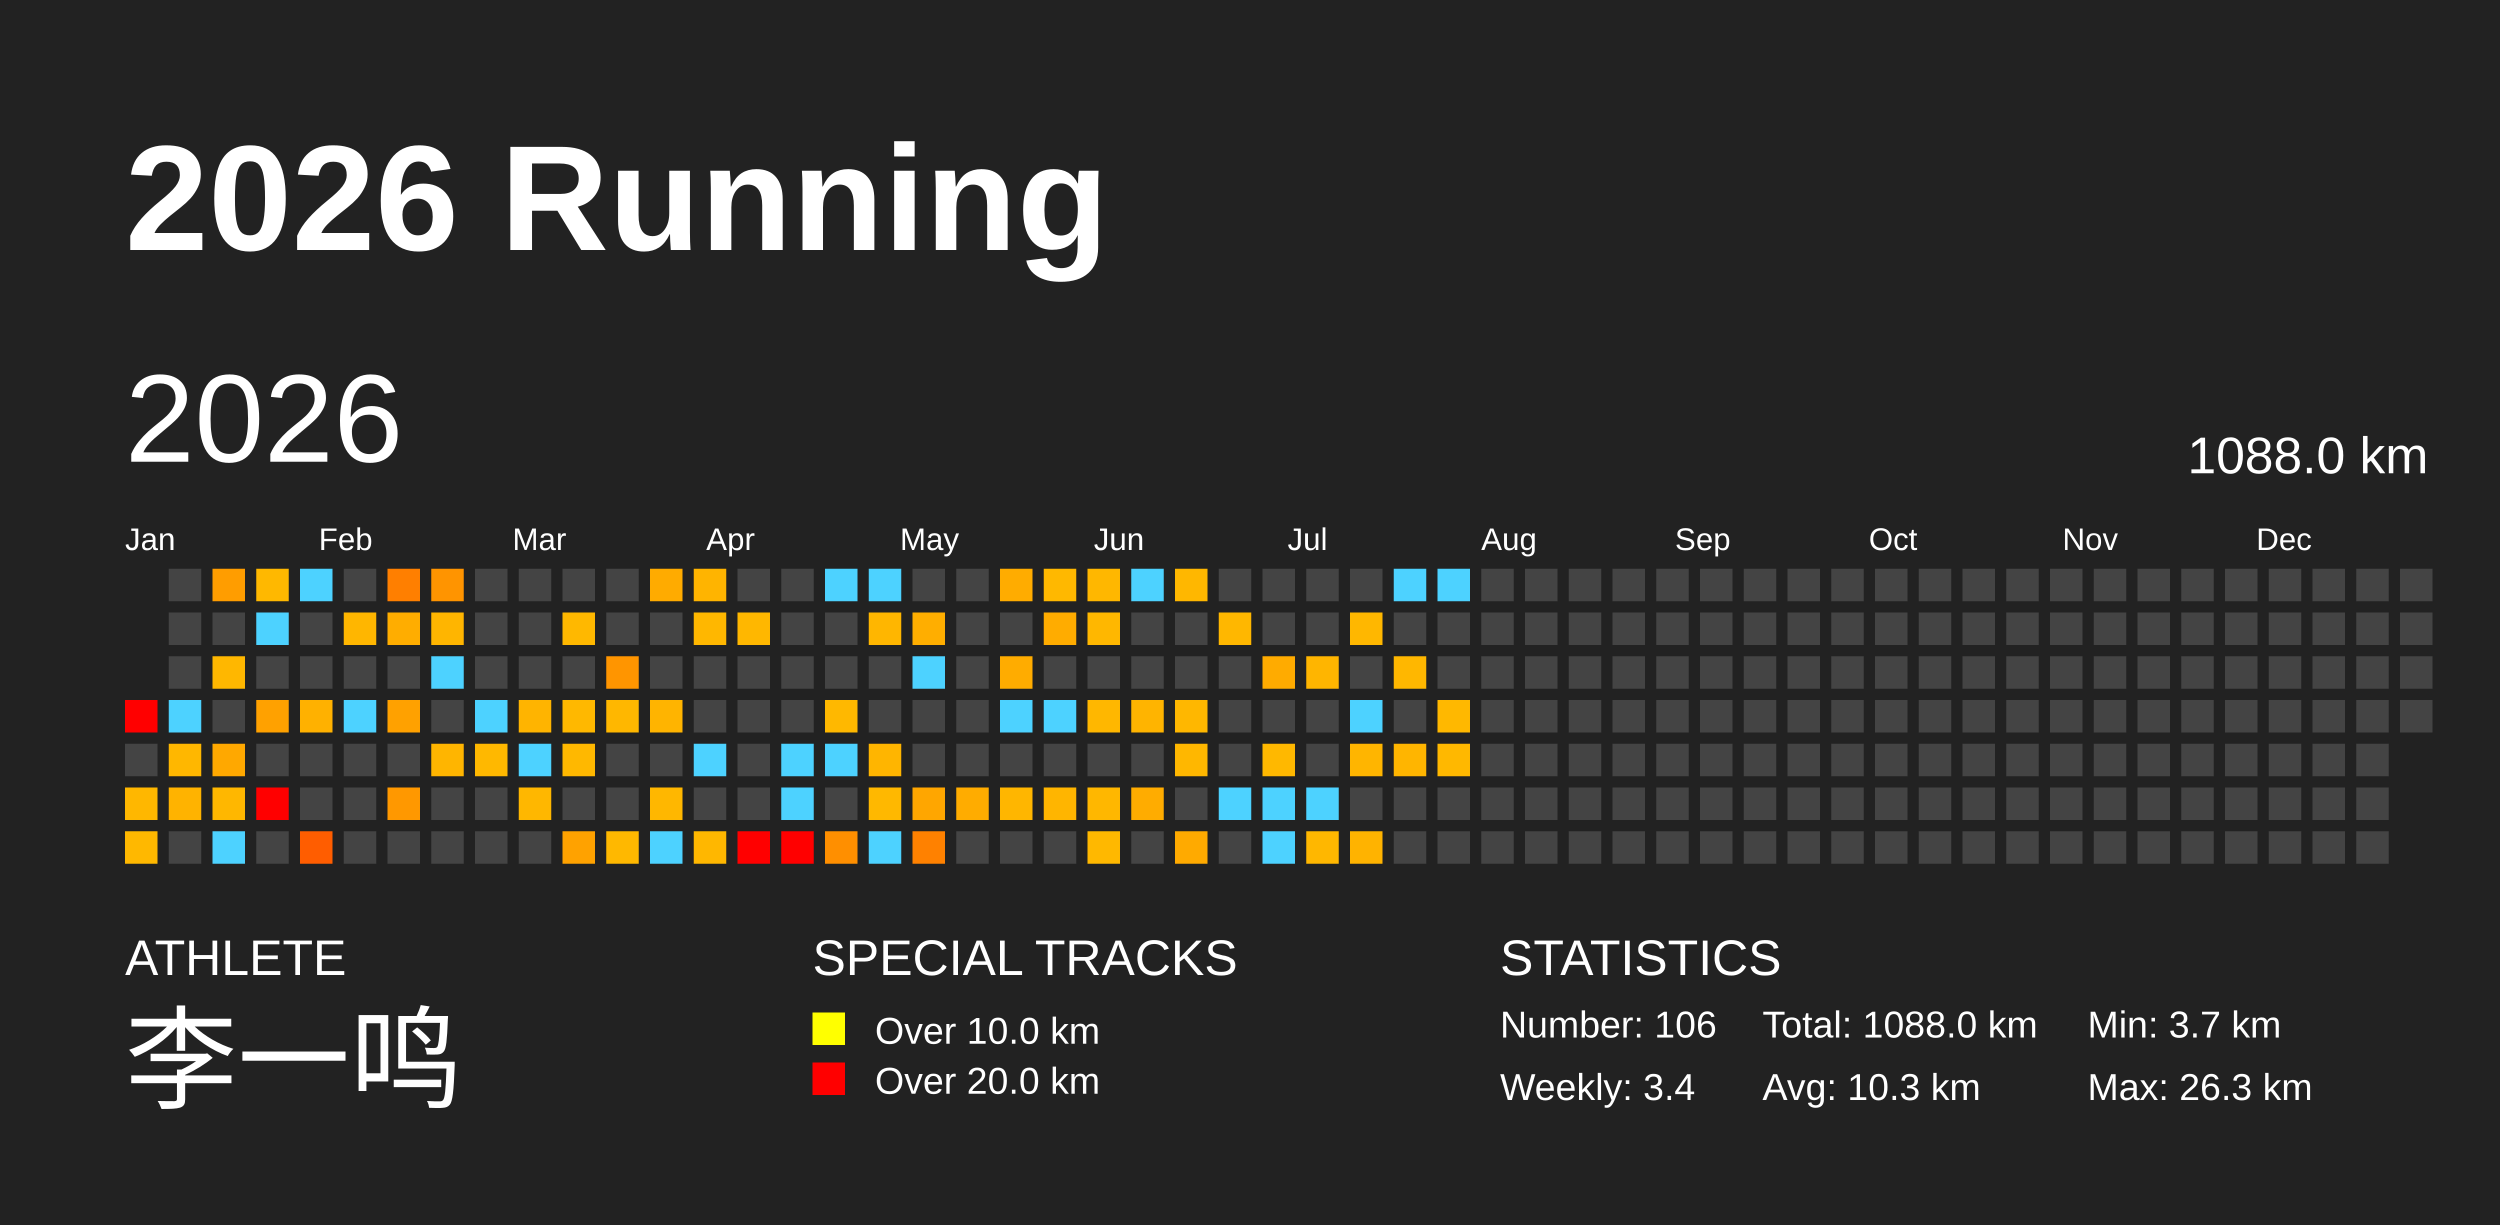
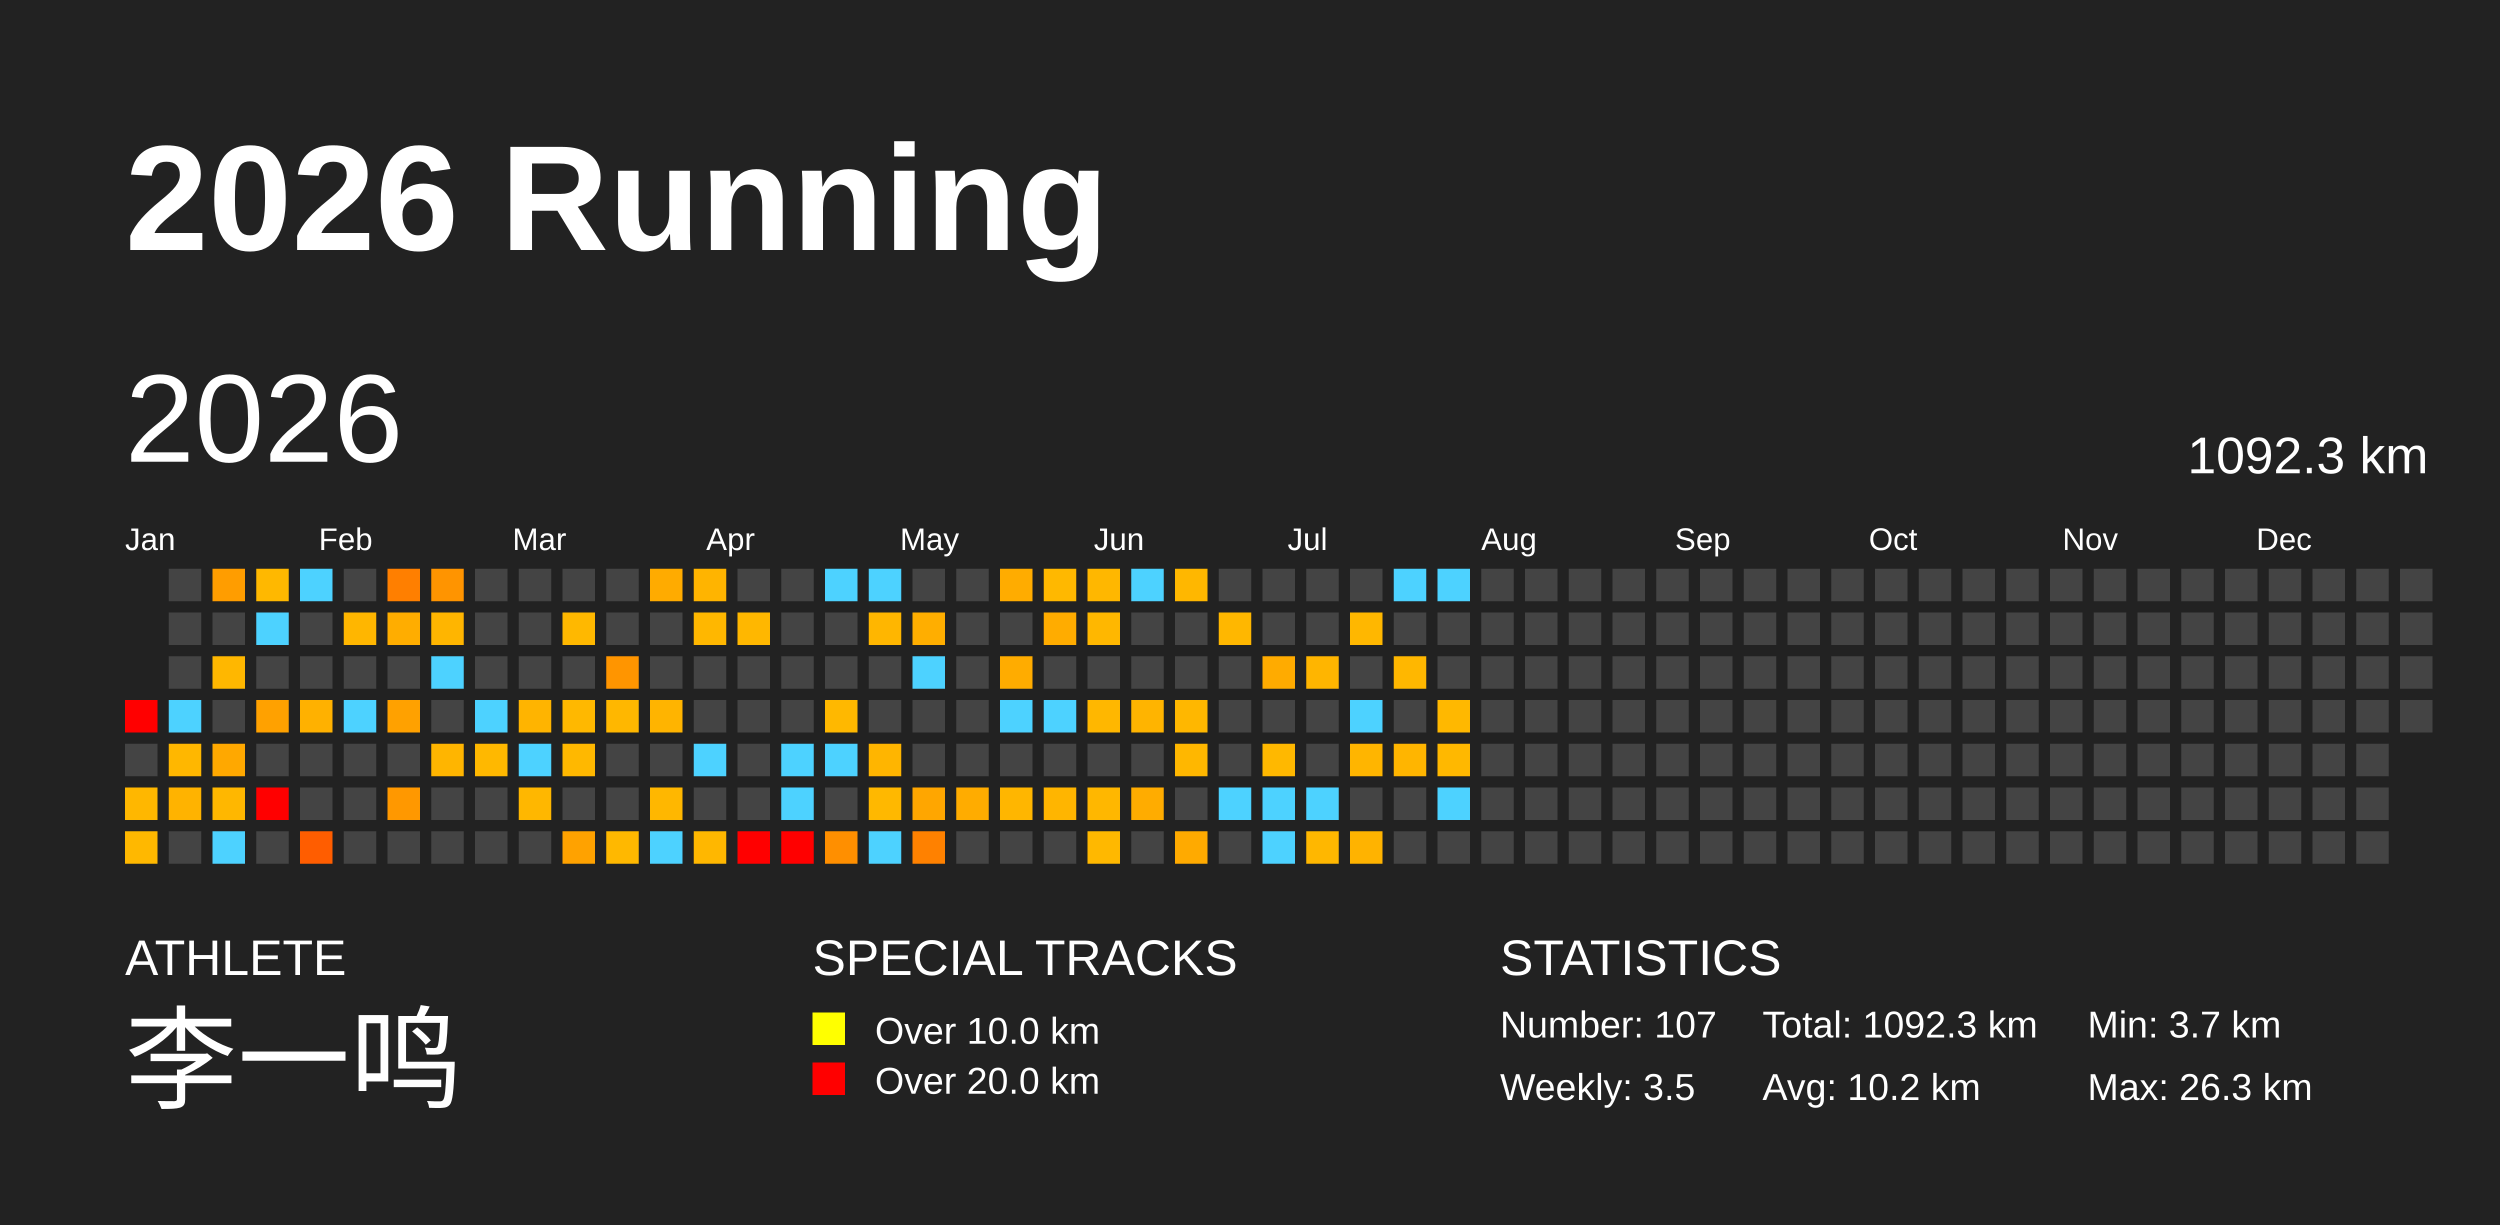
<svg xmlns="http://www.w3.org/2000/svg" baseProfile="full" height="98mm" version="1.1" viewBox="0,0,200,98" width="200mm">
  <defs />
  <rect fill="#222222" height="98" width="200" x="0" y="0" />
  <text fill="#FFFFFF" style="font-size:12px; font-family:Arial; font-weight:bold;" x="10" y="20">2026 Running</text>
  <text fill="#FFFFFF" style="font-size:4px; font-family:Arial" x="10" y="78">ATHLETE</text>
  <text fill="#FFFFFF" style="font-size:9px; font-family:Arial" x="10" y="88">李一鸣</text>
  <text fill="#FFFFFF" style="font-size:4px; font-family:Arial" x="65" y="78">SPECIAL TRACKS</text>
  <rect fill="yellow" height="2.6" width="2.6" x="65" y="81" />
  <text fill="#FFFFFF" style="font-size:3px; font-family:Arial" x="70" y="83.5">Over 10.0 km</text>
  <rect fill="red" height="2.6" width="2.6" x="65" y="85" />
  <text fill="#FFFFFF" style="font-size:3px; font-family:Arial" x="70" y="87.5">Over 20.0 km</text>
  <text fill="#FFFFFF" style="font-size:4px; font-family:Arial" x="120" y="78">STATISTICS</text>
-   <text fill="#FFFFFF" style="font-size:3px; font-family:Arial" x="120" y="83">Number: 106</text>
-   <text fill="#FFFFFF" style="font-size:3px; font-family:Arial" x="120" y="88">Weekly: 3.4</text>
-   <text fill="#FFFFFF" style="font-size:3px; font-family:Arial" x="141" y="83">Total: 1088.0 km</text>
-   <text fill="#FFFFFF" style="font-size:3px; font-family:Arial" x="141" y="88">Avg: 10.3 km</text>
+   <text fill="#FFFFFF" style="font-size:3px; font-family:Arial" x="120" y="83">Number: 107</text>
+   <text fill="#FFFFFF" style="font-size:3px; font-family:Arial" x="120" y="88">Weekly: 3.5</text>
+   <text fill="#FFFFFF" style="font-size:3px; font-family:Arial" x="141" y="83">Total: 1092.3 km</text>
+   <text fill="#FFFFFF" style="font-size:3px; font-family:Arial" x="141" y="88">Avg: 10.2 km</text>
  <text fill="#FFFFFF" style="font-size:3px; font-family:Arial" x="167" y="83">Min: 3.7 km</text>
  <text fill="#FFFFFF" style="font-size:3px; font-family:Arial" x="167" y="88">Max: 26.3 km</text>
  <text dominant-baseline="hanging" fill="#FFFFFF" style="font-size:10.0px; font-family:Arial;" x="10" y="30">2026</text>
-   <text dominant-baseline="hanging" fill="#FFFFFF" style="font-size:4.125px; font-family:Arial;" x="175" y="35">1088.0 km</text>
+   <text dominant-baseline="hanging" fill="#FFFFFF" style="font-size:4.125px; font-family:Arial;" x="175" y="35">1092.3 km</text>
  <text fill="#FFFFFF" style="font-size:2.5px; font-family:Arial" x="10.0" y="44">Jan</text>
  <text fill="#FFFFFF" style="font-size:2.5px; font-family:Arial" x="25.5" y="44">Feb</text>
  <text fill="#FFFFFF" style="font-size:2.5px; font-family:Arial" x="41.0" y="44">Mar</text>
  <text fill="#FFFFFF" style="font-size:2.5px; font-family:Arial" x="56.5" y="44">Apr</text>
  <text fill="#FFFFFF" style="font-size:2.5px; font-family:Arial" x="72.0" y="44">May</text>
  <text fill="#FFFFFF" style="font-size:2.5px; font-family:Arial" x="87.5" y="44">Jun</text>
  <text fill="#FFFFFF" style="font-size:2.5px; font-family:Arial" x="103.0" y="44">Jul</text>
  <text fill="#FFFFFF" style="font-size:2.5px; font-family:Arial" x="118.5" y="44">Aug</text>
  <text fill="#FFFFFF" style="font-size:2.5px; font-family:Arial" x="134.0" y="44">Sep</text>
  <text fill="#FFFFFF" style="font-size:2.5px; font-family:Arial" x="149.5" y="44">Oct</text>
  <text fill="#FFFFFF" style="font-size:2.5px; font-family:Arial" x="165.0" y="44">Nov</text>
  <text fill="#FFFFFF" style="font-size:2.5px; font-family:Arial" x="180.5" y="44">Dec</text>
  <rect fill="red" height="2.6" width="2.6" x="10.0" y="56.0" />
  <rect fill="#444444" height="2.6" width="2.6" x="10.0" y="59.5" />
  <rect fill="#ffb700" height="2.6" width="2.6" x="10.0" y="63.0" />
  <rect fill="#ffb800" height="2.6" width="2.6" x="10.0" y="66.5" />
  <rect fill="#444444" height="2.6" width="2.6" x="13.5" y="45.5" />
  <rect fill="#444444" height="2.6" width="2.6" x="13.5" y="49.0" />
  <rect fill="#444444" height="2.6" width="2.6" x="13.5" y="52.5" />
  <rect fill="#4dd2ff" height="2.6" width="2.6" x="13.5" y="56.0" />
  <rect fill="#ffb700" height="2.6" width="2.6" x="13.5" y="59.5" />
  <rect fill="#ffb300" height="2.6" width="2.6" x="13.5" y="63.0" />
  <rect fill="#444444" height="2.6" width="2.6" x="13.5" y="66.5" />
  <rect fill="#ff9d00" height="2.6" width="2.6" x="17.0" y="45.5" />
  <rect fill="#444444" height="2.6" width="2.6" x="17.0" y="49.0" />
  <rect fill="#ffb700" height="2.6" width="2.6" x="17.0" y="52.5" />
  <rect fill="#444444" height="2.6" width="2.6" x="17.0" y="56.0" />
  <rect fill="#ffa800" height="2.6" width="2.6" x="17.0" y="59.5" />
  <rect fill="#ffb700" height="2.6" width="2.6" x="17.0" y="63.0" />
  <rect fill="#4dd2ff" height="2.6" width="2.6" x="17.0" y="66.5" />
  <rect fill="#ffb800" height="2.6" width="2.6" x="20.5" y="45.5" />
  <rect fill="#4dd2ff" height="2.6" width="2.6" x="20.5" y="49.0" />
  <rect fill="#444444" height="2.6" width="2.6" x="20.5" y="52.5" />
  <rect fill="#ffa100" height="2.6" width="2.6" x="20.5" y="56.0" />
  <rect fill="#444444" height="2.6" width="2.6" x="20.5" y="59.5" />
  <rect fill="red" height="2.6" width="2.6" x="20.5" y="63.0" />
  <rect fill="#444444" height="2.6" width="2.6" x="20.5" y="66.5" />
  <rect fill="#4dd2ff" height="2.6" width="2.6" x="24.0" y="45.5" />
  <rect fill="#444444" height="2.6" width="2.6" x="24.0" y="49.0" />
  <rect fill="#444444" height="2.6" width="2.6" x="24.0" y="52.5" />
  <rect fill="#ffb100" height="2.6" width="2.6" x="24.0" y="56.0" />
  <rect fill="#444444" height="2.6" width="2.6" x="24.0" y="59.5" />
  <rect fill="#444444" height="2.6" width="2.6" x="24.0" y="63.0" />
  <rect fill="#ff5d00" height="2.6" width="2.6" x="24.0" y="66.5" />
  <rect fill="#444444" height="2.6" width="2.6" x="27.5" y="45.5" />
  <rect fill="#ffb600" height="2.6" width="2.6" x="27.5" y="49.0" />
  <rect fill="#444444" height="2.6" width="2.6" x="27.5" y="52.5" />
  <rect fill="#4dd2ff" height="2.6" width="2.6" x="27.5" y="56.0" />
  <rect fill="#444444" height="2.6" width="2.6" x="27.5" y="59.5" />
  <rect fill="#444444" height="2.6" width="2.6" x="27.5" y="63.0" />
  <rect fill="#444444" height="2.6" width="2.6" x="27.5" y="66.5" />
  <rect fill="#ff7f00" height="2.6" width="2.6" x="31.0" y="45.5" />
  <rect fill="#ffad00" height="2.6" width="2.6" x="31.0" y="49.0" />
  <rect fill="#444444" height="2.6" width="2.6" x="31.0" y="52.5" />
  <rect fill="#ffa100" height="2.6" width="2.6" x="31.0" y="56.0" />
  <rect fill="#444444" height="2.6" width="2.6" x="31.0" y="59.5" />
  <rect fill="#ff9800" height="2.6" width="2.6" x="31.0" y="63.0" />
  <rect fill="#444444" height="2.6" width="2.6" x="31.0" y="66.5" />
  <rect fill="#ff9400" height="2.6" width="2.6" x="34.5" y="45.5" />
  <rect fill="#ffb500" height="2.6" width="2.6" x="34.5" y="49.0" />
  <rect fill="#4dd2ff" height="2.6" width="2.6" x="34.5" y="52.5" />
  <rect fill="#444444" height="2.6" width="2.6" x="34.5" y="56.0" />
  <rect fill="#ffb500" height="2.6" width="2.6" x="34.5" y="59.5" />
  <rect fill="#444444" height="2.6" width="2.6" x="34.5" y="63.0" />
  <rect fill="#444444" height="2.6" width="2.6" x="34.5" y="66.5" />
  <rect fill="#444444" height="2.6" width="2.6" x="38.0" y="45.5" />
  <rect fill="#444444" height="2.6" width="2.6" x="38.0" y="49.0" />
  <rect fill="#444444" height="2.6" width="2.6" x="38.0" y="52.5" />
  <rect fill="#4dd2ff" height="2.6" width="2.6" x="38.0" y="56.0" />
  <rect fill="#ffb800" height="2.6" width="2.6" x="38.0" y="59.5" />
  <rect fill="#444444" height="2.6" width="2.6" x="38.0" y="63.0" />
  <rect fill="#444444" height="2.6" width="2.6" x="38.0" y="66.5" />
  <rect fill="#444444" height="2.6" width="2.6" x="41.5" y="45.5" />
  <rect fill="#444444" height="2.6" width="2.6" x="41.5" y="49.0" />
  <rect fill="#444444" height="2.6" width="2.6" x="41.5" y="52.5" />
  <rect fill="#ffb400" height="2.6" width="2.6" x="41.5" y="56.0" />
  <rect fill="#4dd2ff" height="2.6" width="2.6" x="41.5" y="59.5" />
  <rect fill="#ffb700" height="2.6" width="2.6" x="41.5" y="63.0" />
  <rect fill="#444444" height="2.6" width="2.6" x="41.5" y="66.5" />
  <rect fill="#444444" height="2.6" width="2.6" x="45.0" y="45.5" />
  <rect fill="#ffb800" height="2.6" width="2.6" x="45.0" y="49.0" />
  <rect fill="#444444" height="2.6" width="2.6" x="45.0" y="52.5" />
  <rect fill="#ffb800" height="2.6" width="2.6" x="45.0" y="56.0" />
  <rect fill="#ffb800" height="2.6" width="2.6" x="45.0" y="59.5" />
  <rect fill="#444444" height="2.6" width="2.6" x="45.0" y="63.0" />
  <rect fill="#ffa200" height="2.6" width="2.6" x="45.0" y="66.5" />
  <rect fill="#444444" height="2.6" width="2.6" x="48.5" y="45.5" />
  <rect fill="#444444" height="2.6" width="2.6" x="48.5" y="49.0" />
  <rect fill="#ff9500" height="2.6" width="2.6" x="48.5" y="52.5" />
  <rect fill="#ffb700" height="2.6" width="2.6" x="48.5" y="56.0" />
  <rect fill="#444444" height="2.6" width="2.6" x="48.5" y="59.5" />
  <rect fill="#444444" height="2.6" width="2.6" x="48.5" y="63.0" />
  <rect fill="#ffb800" height="2.6" width="2.6" x="48.5" y="66.5" />
  <rect fill="#ffab00" height="2.6" width="2.6" x="52.0" y="45.5" />
  <rect fill="#444444" height="2.6" width="2.6" x="52.0" y="49.0" />
  <rect fill="#444444" height="2.6" width="2.6" x="52.0" y="52.5" />
  <rect fill="#ffb400" height="2.6" width="2.6" x="52.0" y="56.0" />
  <rect fill="#444444" height="2.6" width="2.6" x="52.0" y="59.5" />
  <rect fill="#ffb700" height="2.6" width="2.6" x="52.0" y="63.0" />
  <rect fill="#4dd2ff" height="2.6" width="2.6" x="52.0" y="66.5" />
  <rect fill="#ffb400" height="2.6" width="2.6" x="55.5" y="45.5" />
  <rect fill="#ffb700" height="2.6" width="2.6" x="55.5" y="49.0" />
  <rect fill="#444444" height="2.6" width="2.6" x="55.5" y="52.5" />
  <rect fill="#444444" height="2.6" width="2.6" x="55.5" y="56.0" />
  <rect fill="#4dd2ff" height="2.6" width="2.6" x="55.5" y="59.5" />
  <rect fill="#444444" height="2.6" width="2.6" x="55.5" y="63.0" />
  <rect fill="#ffb700" height="2.6" width="2.6" x="55.5" y="66.5" />
  <rect fill="#444444" height="2.6" width="2.6" x="59.0" y="45.5" />
  <rect fill="#ffb700" height="2.6" width="2.6" x="59.0" y="49.0" />
  <rect fill="#444444" height="2.6" width="2.6" x="59.0" y="52.5" />
  <rect fill="#444444" height="2.6" width="2.6" x="59.0" y="56.0" />
  <rect fill="#444444" height="2.6" width="2.6" x="59.0" y="59.5" />
  <rect fill="#444444" height="2.6" width="2.6" x="59.0" y="63.0" />
  <rect fill="red" height="2.6" width="2.6" x="59.0" y="66.5" />
  <rect fill="#444444" height="2.6" width="2.6" x="62.5" y="45.5" />
  <rect fill="#444444" height="2.6" width="2.6" x="62.5" y="49.0" />
  <rect fill="#444444" height="2.6" width="2.6" x="62.5" y="52.5" />
  <rect fill="#444444" height="2.6" width="2.6" x="62.5" y="56.0" />
  <rect fill="#4dd2ff" height="2.6" width="2.6" x="62.5" y="59.5" />
  <rect fill="#4dd2ff" height="2.6" width="2.6" x="62.5" y="63.0" />
  <rect fill="red" height="2.6" width="2.6" x="62.5" y="66.5" />
  <rect fill="#4dd2ff" height="2.6" width="2.6" x="66.0" y="45.5" />
  <rect fill="#444444" height="2.6" width="2.6" x="66.0" y="49.0" />
  <rect fill="#444444" height="2.6" width="2.6" x="66.0" y="52.5" />
  <rect fill="#ffb800" height="2.6" width="2.6" x="66.0" y="56.0" />
  <rect fill="#4dd2ff" height="2.6" width="2.6" x="66.0" y="59.5" />
  <rect fill="#444444" height="2.6" width="2.6" x="66.0" y="63.0" />
  <rect fill="#ff8f00" height="2.6" width="2.6" x="66.0" y="66.5" />
  <rect fill="#4dd2ff" height="2.6" width="2.6" x="69.5" y="45.5" />
  <rect fill="#ffb600" height="2.6" width="2.6" x="69.5" y="49.0" />
  <rect fill="#444444" height="2.6" width="2.6" x="69.5" y="52.5" />
  <rect fill="#444444" height="2.6" width="2.6" x="69.5" y="56.0" />
  <rect fill="#ffb500" height="2.6" width="2.6" x="69.5" y="59.5" />
  <rect fill="#ffb800" height="2.6" width="2.6" x="69.5" y="63.0" />
  <rect fill="#4dd2ff" height="2.6" width="2.6" x="69.5" y="66.5" />
  <rect fill="#444444" height="2.6" width="2.6" x="73.0" y="45.5" />
  <rect fill="#ffae00" height="2.6" width="2.6" x="73.0" y="49.0" />
  <rect fill="#4dd2ff" height="2.6" width="2.6" x="73.0" y="52.5" />
  <rect fill="#444444" height="2.6" width="2.6" x="73.0" y="56.0" />
  <rect fill="#444444" height="2.6" width="2.6" x="73.0" y="59.5" />
  <rect fill="#ffa600" height="2.6" width="2.6" x="73.0" y="63.0" />
  <rect fill="#ff8100" height="2.6" width="2.6" x="73.0" y="66.5" />
  <rect fill="#444444" height="2.6" width="2.6" x="76.5" y="45.5" />
  <rect fill="#444444" height="2.6" width="2.6" x="76.5" y="49.0" />
  <rect fill="#444444" height="2.6" width="2.6" x="76.5" y="52.5" />
  <rect fill="#444444" height="2.6" width="2.6" x="76.5" y="56.0" />
  <rect fill="#444444" height="2.6" width="2.6" x="76.5" y="59.5" />
  <rect fill="#ffac00" height="2.6" width="2.6" x="76.5" y="63.0" />
  <rect fill="#444444" height="2.6" width="2.6" x="76.5" y="66.5" />
  <rect fill="#ffac00" height="2.6" width="2.6" x="80.0" y="45.5" />
  <rect fill="#444444" height="2.6" width="2.6" x="80.0" y="49.0" />
  <rect fill="#ffac00" height="2.6" width="2.6" x="80.0" y="52.5" />
  <rect fill="#4dd2ff" height="2.6" width="2.6" x="80.0" y="56.0" />
  <rect fill="#444444" height="2.6" width="2.6" x="80.0" y="59.5" />
  <rect fill="#ffb600" height="2.6" width="2.6" x="80.0" y="63.0" />
  <rect fill="#444444" height="2.6" width="2.6" x="80.0" y="66.5" />
  <rect fill="#ffb800" height="2.6" width="2.6" x="83.5" y="45.5" />
  <rect fill="#ffac00" height="2.6" width="2.6" x="83.5" y="49.0" />
  <rect fill="#444444" height="2.6" width="2.6" x="83.5" y="52.5" />
  <rect fill="#4dd2ff" height="2.6" width="2.6" x="83.5" y="56.0" />
  <rect fill="#444444" height="2.6" width="2.6" x="83.5" y="59.5" />
  <rect fill="#ffb500" height="2.6" width="2.6" x="83.5" y="63.0" />
  <rect fill="#444444" height="2.6" width="2.6" x="83.5" y="66.5" />
  <rect fill="#ffb700" height="2.6" width="2.6" x="87.0" y="45.5" />
  <rect fill="#ffb700" height="2.6" width="2.6" x="87.0" y="49.0" />
  <rect fill="#444444" height="2.6" width="2.6" x="87.0" y="52.5" />
  <rect fill="#ffb700" height="2.6" width="2.6" x="87.0" y="56.0" />
  <rect fill="#444444" height="2.6" width="2.6" x="87.0" y="59.5" />
  <rect fill="#ffb700" height="2.6" width="2.6" x="87.0" y="63.0" />
  <rect fill="#ffb800" height="2.6" width="2.6" x="87.0" y="66.5" />
  <rect fill="#4dd2ff" height="2.6" width="2.6" x="90.5" y="45.5" />
  <rect fill="#444444" height="2.6" width="2.6" x="90.5" y="49.0" />
  <rect fill="#444444" height="2.6" width="2.6" x="90.5" y="52.5" />
  <rect fill="#ffb400" height="2.6" width="2.6" x="90.5" y="56.0" />
  <rect fill="#444444" height="2.6" width="2.6" x="90.5" y="59.5" />
  <rect fill="#ffac00" height="2.6" width="2.6" x="90.5" y="63.0" />
  <rect fill="#444444" height="2.6" width="2.6" x="90.5" y="66.5" />
  <rect fill="#ffb700" height="2.6" width="2.6" x="94.0" y="45.5" />
  <rect fill="#444444" height="2.6" width="2.6" x="94.0" y="49.0" />
  <rect fill="#444444" height="2.6" width="2.6" x="94.0" y="52.5" />
  <rect fill="#ffb700" height="2.6" width="2.6" x="94.0" y="56.0" />
  <rect fill="#ffb700" height="2.6" width="2.6" x="94.0" y="59.5" />
  <rect fill="#444444" height="2.6" width="2.6" x="94.0" y="63.0" />
  <rect fill="#ffaa00" height="2.6" width="2.6" x="94.0" y="66.5" />
  <rect fill="#444444" height="2.6" width="2.6" x="97.5" y="45.5" />
  <rect fill="#ffb700" height="2.6" width="2.6" x="97.5" y="49.0" />
  <rect fill="#444444" height="2.6" width="2.6" x="97.5" y="52.5" />
  <rect fill="#444444" height="2.6" width="2.6" x="97.5" y="56.0" />
  <rect fill="#444444" height="2.6" width="2.6" x="97.5" y="59.5" />
  <rect fill="#4dd2ff" height="2.6" width="2.6" x="97.5" y="63.0" />
  <rect fill="#444444" height="2.6" width="2.6" x="97.5" y="66.5" />
  <rect fill="#444444" height="2.6" width="2.6" x="101.0" y="45.5" />
  <rect fill="#444444" height="2.6" width="2.6" x="101.0" y="49.0" />
  <rect fill="#ffab00" height="2.6" width="2.6" x="101.0" y="52.5" />
  <rect fill="#444444" height="2.6" width="2.6" x="101.0" y="56.0" />
  <rect fill="#ffb800" height="2.6" width="2.6" x="101.0" y="59.5" />
  <rect fill="#4dd2ff" height="2.6" width="2.6" x="101.0" y="63.0" />
  <rect fill="#4dd2ff" height="2.6" width="2.6" x="101.0" y="66.5" />
  <rect fill="#444444" height="2.6" width="2.6" x="104.5" y="45.5" />
  <rect fill="#444444" height="2.6" width="2.6" x="104.5" y="49.0" />
  <rect fill="#ffb500" height="2.6" width="2.6" x="104.5" y="52.5" />
  <rect fill="#444444" height="2.6" width="2.6" x="104.5" y="56.0" />
  <rect fill="#444444" height="2.6" width="2.6" x="104.5" y="59.5" />
  <rect fill="#4dd2ff" height="2.6" width="2.6" x="104.5" y="63.0" />
  <rect fill="#ffb700" height="2.6" width="2.6" x="104.5" y="66.5" />
  <rect fill="#444444" height="2.6" width="2.6" x="108.0" y="45.5" />
  <rect fill="#ffb700" height="2.6" width="2.6" x="108.0" y="49.0" />
  <rect fill="#444444" height="2.6" width="2.6" x="108.0" y="52.5" />
  <rect fill="#4dd2ff" height="2.6" width="2.6" x="108.0" y="56.0" />
  <rect fill="#ffb500" height="2.6" width="2.6" x="108.0" y="59.5" />
  <rect fill="#444444" height="2.6" width="2.6" x="108.0" y="63.0" />
  <rect fill="#ffb300" height="2.6" width="2.6" x="108.0" y="66.5" />
  <rect fill="#4dd2ff" height="2.6" width="2.6" x="111.5" y="45.5" />
  <rect fill="#444444" height="2.6" width="2.6" x="111.5" y="49.0" />
  <rect fill="#ffb700" height="2.6" width="2.6" x="111.5" y="52.5" />
  <rect fill="#444444" height="2.6" width="2.6" x="111.5" y="56.0" />
  <rect fill="#ffb500" height="2.6" width="2.6" x="111.5" y="59.5" />
  <rect fill="#444444" height="2.6" width="2.6" x="111.5" y="63.0" />
  <rect fill="#444444" height="2.6" width="2.6" x="111.5" y="66.5" />
  <rect fill="#4dd2ff" height="2.6" width="2.6" x="115.0" y="45.5" />
  <rect fill="#444444" height="2.6" width="2.6" x="115.0" y="49.0" />
  <rect fill="#444444" height="2.6" width="2.6" x="115.0" y="52.5" />
  <rect fill="#ffb800" height="2.6" width="2.6" x="115.0" y="56.0" />
  <rect fill="#ffb800" height="2.6" width="2.6" x="115.0" y="59.5" />
-   <rect fill="#444444" height="2.6" width="2.6" x="115.0" y="63.0" />
+   <rect fill="#4dd2ff" height="2.6" width="2.6" x="115.0" y="63.0" />
  <rect fill="#444444" height="2.6" width="2.6" x="115.0" y="66.5" />
  <rect fill="#444444" height="2.6" width="2.6" x="118.5" y="45.5" />
  <rect fill="#444444" height="2.6" width="2.6" x="118.5" y="49.0" />
  <rect fill="#444444" height="2.6" width="2.6" x="118.5" y="52.5" />
  <rect fill="#444444" height="2.6" width="2.6" x="118.5" y="56.0" />
  <rect fill="#444444" height="2.6" width="2.6" x="118.5" y="59.5" />
  <rect fill="#444444" height="2.6" width="2.6" x="118.5" y="63.0" />
  <rect fill="#444444" height="2.6" width="2.6" x="118.5" y="66.5" />
  <rect fill="#444444" height="2.6" width="2.6" x="122.0" y="45.5" />
  <rect fill="#444444" height="2.6" width="2.6" x="122.0" y="49.0" />
  <rect fill="#444444" height="2.6" width="2.6" x="122.0" y="52.5" />
  <rect fill="#444444" height="2.6" width="2.6" x="122.0" y="56.0" />
  <rect fill="#444444" height="2.6" width="2.6" x="122.0" y="59.5" />
  <rect fill="#444444" height="2.6" width="2.6" x="122.0" y="63.0" />
  <rect fill="#444444" height="2.6" width="2.6" x="122.0" y="66.5" />
  <rect fill="#444444" height="2.6" width="2.6" x="125.5" y="45.5" />
  <rect fill="#444444" height="2.6" width="2.6" x="125.5" y="49.0" />
  <rect fill="#444444" height="2.6" width="2.6" x="125.5" y="52.5" />
  <rect fill="#444444" height="2.6" width="2.6" x="125.5" y="56.0" />
  <rect fill="#444444" height="2.6" width="2.6" x="125.5" y="59.5" />
  <rect fill="#444444" height="2.6" width="2.6" x="125.5" y="63.0" />
  <rect fill="#444444" height="2.6" width="2.6" x="125.5" y="66.5" />
  <rect fill="#444444" height="2.6" width="2.6" x="129.0" y="45.5" />
  <rect fill="#444444" height="2.6" width="2.6" x="129.0" y="49.0" />
  <rect fill="#444444" height="2.6" width="2.6" x="129.0" y="52.5" />
  <rect fill="#444444" height="2.6" width="2.6" x="129.0" y="56.0" />
  <rect fill="#444444" height="2.6" width="2.6" x="129.0" y="59.5" />
  <rect fill="#444444" height="2.6" width="2.6" x="129.0" y="63.0" />
  <rect fill="#444444" height="2.6" width="2.6" x="129.0" y="66.5" />
  <rect fill="#444444" height="2.6" width="2.6" x="132.5" y="45.5" />
  <rect fill="#444444" height="2.6" width="2.6" x="132.5" y="49.0" />
  <rect fill="#444444" height="2.6" width="2.6" x="132.5" y="52.5" />
  <rect fill="#444444" height="2.6" width="2.6" x="132.5" y="56.0" />
  <rect fill="#444444" height="2.6" width="2.6" x="132.5" y="59.5" />
  <rect fill="#444444" height="2.6" width="2.6" x="132.5" y="63.0" />
  <rect fill="#444444" height="2.6" width="2.6" x="132.5" y="66.5" />
  <rect fill="#444444" height="2.6" width="2.6" x="136.0" y="45.5" />
  <rect fill="#444444" height="2.6" width="2.6" x="136.0" y="49.0" />
  <rect fill="#444444" height="2.6" width="2.6" x="136.0" y="52.5" />
  <rect fill="#444444" height="2.6" width="2.6" x="136.0" y="56.0" />
  <rect fill="#444444" height="2.6" width="2.6" x="136.0" y="59.5" />
  <rect fill="#444444" height="2.6" width="2.6" x="136.0" y="63.0" />
  <rect fill="#444444" height="2.6" width="2.6" x="136.0" y="66.5" />
  <rect fill="#444444" height="2.6" width="2.6" x="139.5" y="45.5" />
  <rect fill="#444444" height="2.6" width="2.6" x="139.5" y="49.0" />
  <rect fill="#444444" height="2.6" width="2.6" x="139.5" y="52.5" />
  <rect fill="#444444" height="2.6" width="2.6" x="139.5" y="56.0" />
  <rect fill="#444444" height="2.6" width="2.6" x="139.5" y="59.5" />
  <rect fill="#444444" height="2.6" width="2.6" x="139.5" y="63.0" />
  <rect fill="#444444" height="2.6" width="2.6" x="139.5" y="66.5" />
  <rect fill="#444444" height="2.6" width="2.6" x="143.0" y="45.5" />
  <rect fill="#444444" height="2.6" width="2.6" x="143.0" y="49.0" />
  <rect fill="#444444" height="2.6" width="2.6" x="143.0" y="52.5" />
  <rect fill="#444444" height="2.6" width="2.6" x="143.0" y="56.0" />
  <rect fill="#444444" height="2.6" width="2.6" x="143.0" y="59.5" />
  <rect fill="#444444" height="2.6" width="2.6" x="143.0" y="63.0" />
  <rect fill="#444444" height="2.6" width="2.6" x="143.0" y="66.5" />
  <rect fill="#444444" height="2.6" width="2.6" x="146.5" y="45.5" />
  <rect fill="#444444" height="2.6" width="2.6" x="146.5" y="49.0" />
  <rect fill="#444444" height="2.6" width="2.6" x="146.5" y="52.5" />
  <rect fill="#444444" height="2.6" width="2.6" x="146.5" y="56.0" />
  <rect fill="#444444" height="2.6" width="2.6" x="146.5" y="59.5" />
  <rect fill="#444444" height="2.6" width="2.6" x="146.5" y="63.0" />
  <rect fill="#444444" height="2.6" width="2.6" x="146.5" y="66.5" />
  <rect fill="#444444" height="2.6" width="2.6" x="150.0" y="45.5" />
  <rect fill="#444444" height="2.6" width="2.6" x="150.0" y="49.0" />
  <rect fill="#444444" height="2.6" width="2.6" x="150.0" y="52.5" />
  <rect fill="#444444" height="2.6" width="2.6" x="150.0" y="56.0" />
  <rect fill="#444444" height="2.6" width="2.6" x="150.0" y="59.5" />
  <rect fill="#444444" height="2.6" width="2.6" x="150.0" y="63.0" />
  <rect fill="#444444" height="2.6" width="2.6" x="150.0" y="66.5" />
  <rect fill="#444444" height="2.6" width="2.6" x="153.5" y="45.5" />
  <rect fill="#444444" height="2.6" width="2.6" x="153.5" y="49.0" />
  <rect fill="#444444" height="2.6" width="2.6" x="153.5" y="52.5" />
  <rect fill="#444444" height="2.6" width="2.6" x="153.5" y="56.0" />
  <rect fill="#444444" height="2.6" width="2.6" x="153.5" y="59.5" />
  <rect fill="#444444" height="2.6" width="2.6" x="153.5" y="63.0" />
  <rect fill="#444444" height="2.6" width="2.6" x="153.5" y="66.5" />
  <rect fill="#444444" height="2.6" width="2.6" x="157.0" y="45.5" />
  <rect fill="#444444" height="2.6" width="2.6" x="157.0" y="49.0" />
  <rect fill="#444444" height="2.6" width="2.6" x="157.0" y="52.5" />
  <rect fill="#444444" height="2.6" width="2.6" x="157.0" y="56.0" />
  <rect fill="#444444" height="2.6" width="2.6" x="157.0" y="59.5" />
  <rect fill="#444444" height="2.6" width="2.6" x="157.0" y="63.0" />
  <rect fill="#444444" height="2.6" width="2.6" x="157.0" y="66.5" />
  <rect fill="#444444" height="2.6" width="2.6" x="160.5" y="45.5" />
  <rect fill="#444444" height="2.6" width="2.6" x="160.5" y="49.0" />
  <rect fill="#444444" height="2.6" width="2.6" x="160.5" y="52.5" />
  <rect fill="#444444" height="2.6" width="2.6" x="160.5" y="56.0" />
  <rect fill="#444444" height="2.6" width="2.6" x="160.5" y="59.5" />
  <rect fill="#444444" height="2.6" width="2.6" x="160.5" y="63.0" />
  <rect fill="#444444" height="2.6" width="2.6" x="160.5" y="66.5" />
  <rect fill="#444444" height="2.6" width="2.6" x="164.0" y="45.5" />
  <rect fill="#444444" height="2.6" width="2.6" x="164.0" y="49.0" />
  <rect fill="#444444" height="2.6" width="2.6" x="164.0" y="52.5" />
  <rect fill="#444444" height="2.6" width="2.6" x="164.0" y="56.0" />
  <rect fill="#444444" height="2.6" width="2.6" x="164.0" y="59.5" />
  <rect fill="#444444" height="2.6" width="2.6" x="164.0" y="63.0" />
  <rect fill="#444444" height="2.6" width="2.6" x="164.0" y="66.5" />
  <rect fill="#444444" height="2.6" width="2.6" x="167.5" y="45.5" />
  <rect fill="#444444" height="2.6" width="2.6" x="167.5" y="49.0" />
  <rect fill="#444444" height="2.6" width="2.6" x="167.5" y="52.5" />
  <rect fill="#444444" height="2.6" width="2.6" x="167.5" y="56.0" />
  <rect fill="#444444" height="2.6" width="2.6" x="167.5" y="59.5" />
  <rect fill="#444444" height="2.6" width="2.6" x="167.5" y="63.0" />
  <rect fill="#444444" height="2.6" width="2.6" x="167.5" y="66.5" />
  <rect fill="#444444" height="2.6" width="2.6" x="171.0" y="45.5" />
  <rect fill="#444444" height="2.6" width="2.6" x="171.0" y="49.0" />
  <rect fill="#444444" height="2.6" width="2.6" x="171.0" y="52.5" />
  <rect fill="#444444" height="2.6" width="2.6" x="171.0" y="56.0" />
  <rect fill="#444444" height="2.6" width="2.6" x="171.0" y="59.5" />
  <rect fill="#444444" height="2.6" width="2.6" x="171.0" y="63.0" />
  <rect fill="#444444" height="2.6" width="2.6" x="171.0" y="66.5" />
  <rect fill="#444444" height="2.6" width="2.6" x="174.5" y="45.5" />
  <rect fill="#444444" height="2.6" width="2.6" x="174.5" y="49.0" />
  <rect fill="#444444" height="2.6" width="2.6" x="174.5" y="52.5" />
  <rect fill="#444444" height="2.6" width="2.6" x="174.5" y="56.0" />
  <rect fill="#444444" height="2.6" width="2.6" x="174.5" y="59.5" />
  <rect fill="#444444" height="2.6" width="2.6" x="174.5" y="63.0" />
  <rect fill="#444444" height="2.6" width="2.6" x="174.5" y="66.5" />
  <rect fill="#444444" height="2.6" width="2.6" x="178.0" y="45.5" />
  <rect fill="#444444" height="2.6" width="2.6" x="178.0" y="49.0" />
  <rect fill="#444444" height="2.6" width="2.6" x="178.0" y="52.5" />
  <rect fill="#444444" height="2.6" width="2.6" x="178.0" y="56.0" />
  <rect fill="#444444" height="2.6" width="2.6" x="178.0" y="59.5" />
  <rect fill="#444444" height="2.6" width="2.6" x="178.0" y="63.0" />
  <rect fill="#444444" height="2.6" width="2.6" x="178.0" y="66.5" />
  <rect fill="#444444" height="2.6" width="2.6" x="181.5" y="45.5" />
  <rect fill="#444444" height="2.6" width="2.6" x="181.5" y="49.0" />
  <rect fill="#444444" height="2.6" width="2.6" x="181.5" y="52.5" />
  <rect fill="#444444" height="2.6" width="2.6" x="181.5" y="56.0" />
  <rect fill="#444444" height="2.6" width="2.6" x="181.5" y="59.5" />
  <rect fill="#444444" height="2.6" width="2.6" x="181.5" y="63.0" />
  <rect fill="#444444" height="2.6" width="2.6" x="181.5" y="66.5" />
  <rect fill="#444444" height="2.6" width="2.6" x="185.0" y="45.5" />
  <rect fill="#444444" height="2.6" width="2.6" x="185.0" y="49.0" />
  <rect fill="#444444" height="2.6" width="2.6" x="185.0" y="52.5" />
  <rect fill="#444444" height="2.6" width="2.6" x="185.0" y="56.0" />
  <rect fill="#444444" height="2.6" width="2.6" x="185.0" y="59.5" />
  <rect fill="#444444" height="2.6" width="2.6" x="185.0" y="63.0" />
  <rect fill="#444444" height="2.6" width="2.6" x="185.0" y="66.5" />
  <rect fill="#444444" height="2.6" width="2.6" x="188.5" y="45.5" />
  <rect fill="#444444" height="2.6" width="2.6" x="188.5" y="49.0" />
  <rect fill="#444444" height="2.6" width="2.6" x="188.5" y="52.5" />
  <rect fill="#444444" height="2.6" width="2.6" x="188.5" y="56.0" />
  <rect fill="#444444" height="2.6" width="2.6" x="188.5" y="59.5" />
  <rect fill="#444444" height="2.6" width="2.6" x="188.5" y="63.0" />
  <rect fill="#444444" height="2.6" width="2.6" x="188.5" y="66.5" />
  <rect fill="#444444" height="2.6" width="2.6" x="192.0" y="45.5" />
  <rect fill="#444444" height="2.6" width="2.6" x="192.0" y="49.0" />
  <rect fill="#444444" height="2.6" width="2.6" x="192.0" y="52.5" />
  <rect fill="#444444" height="2.6" width="2.6" x="192.0" y="56.0" />
</svg>
